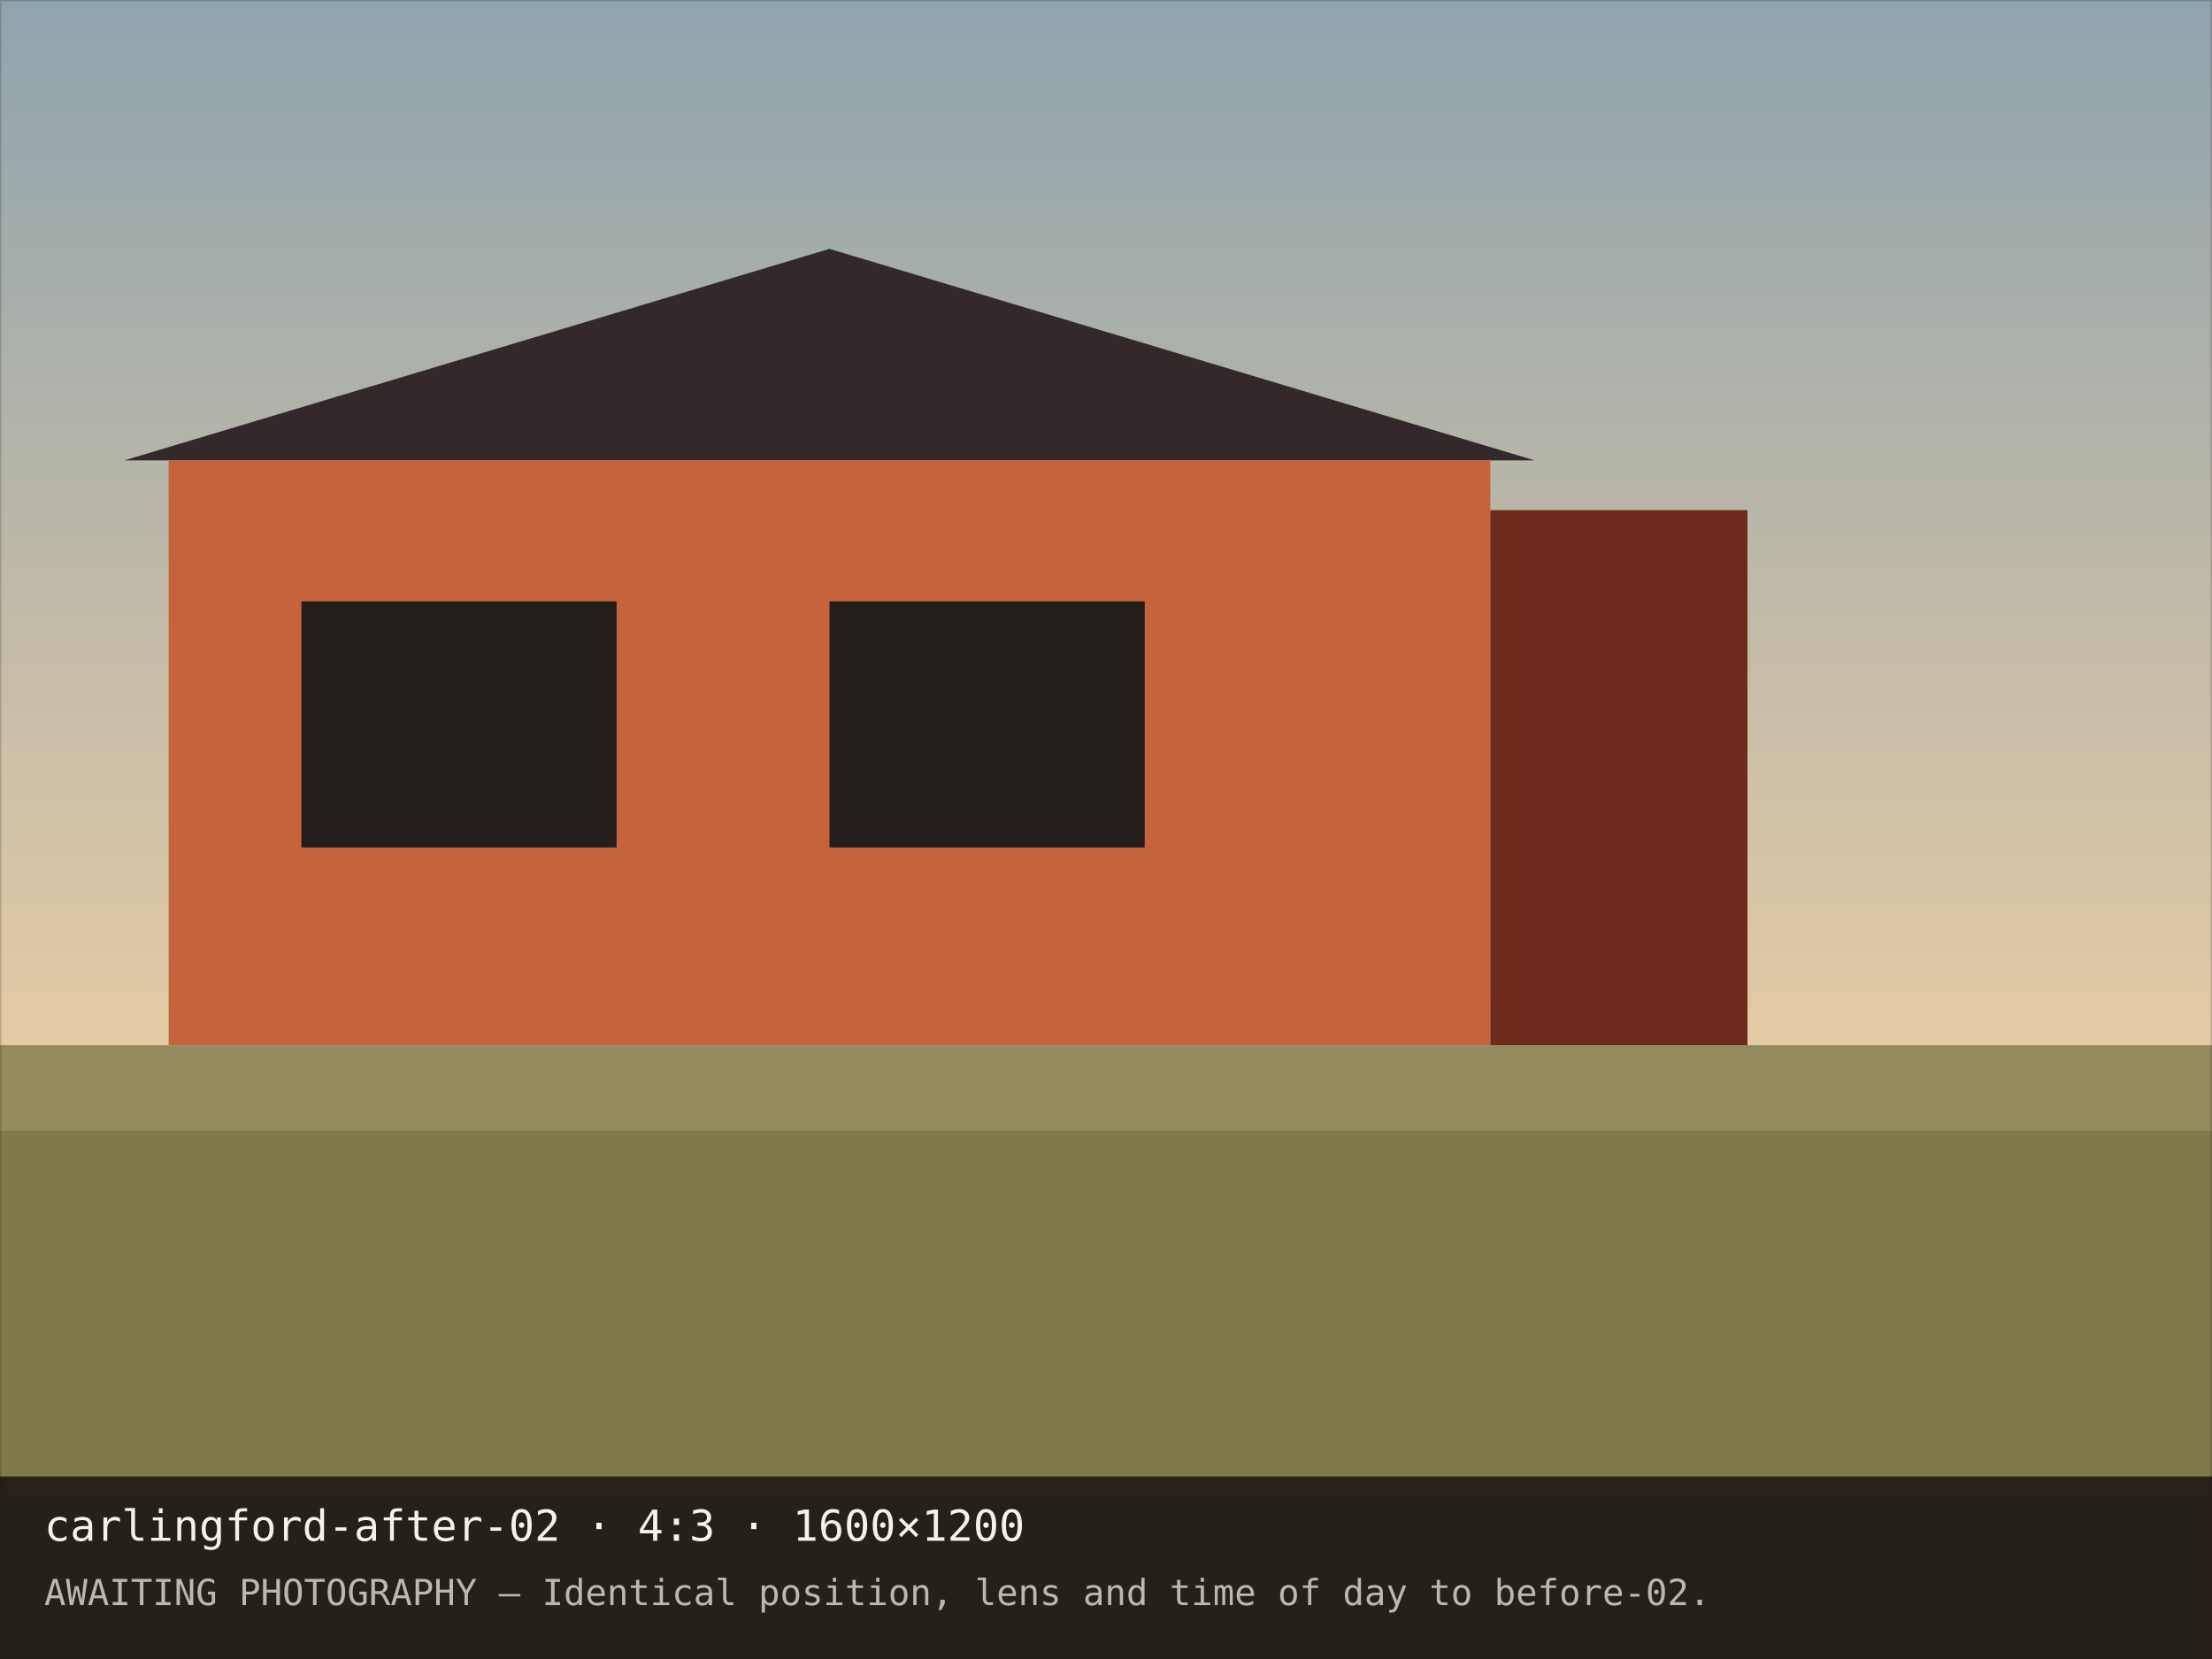
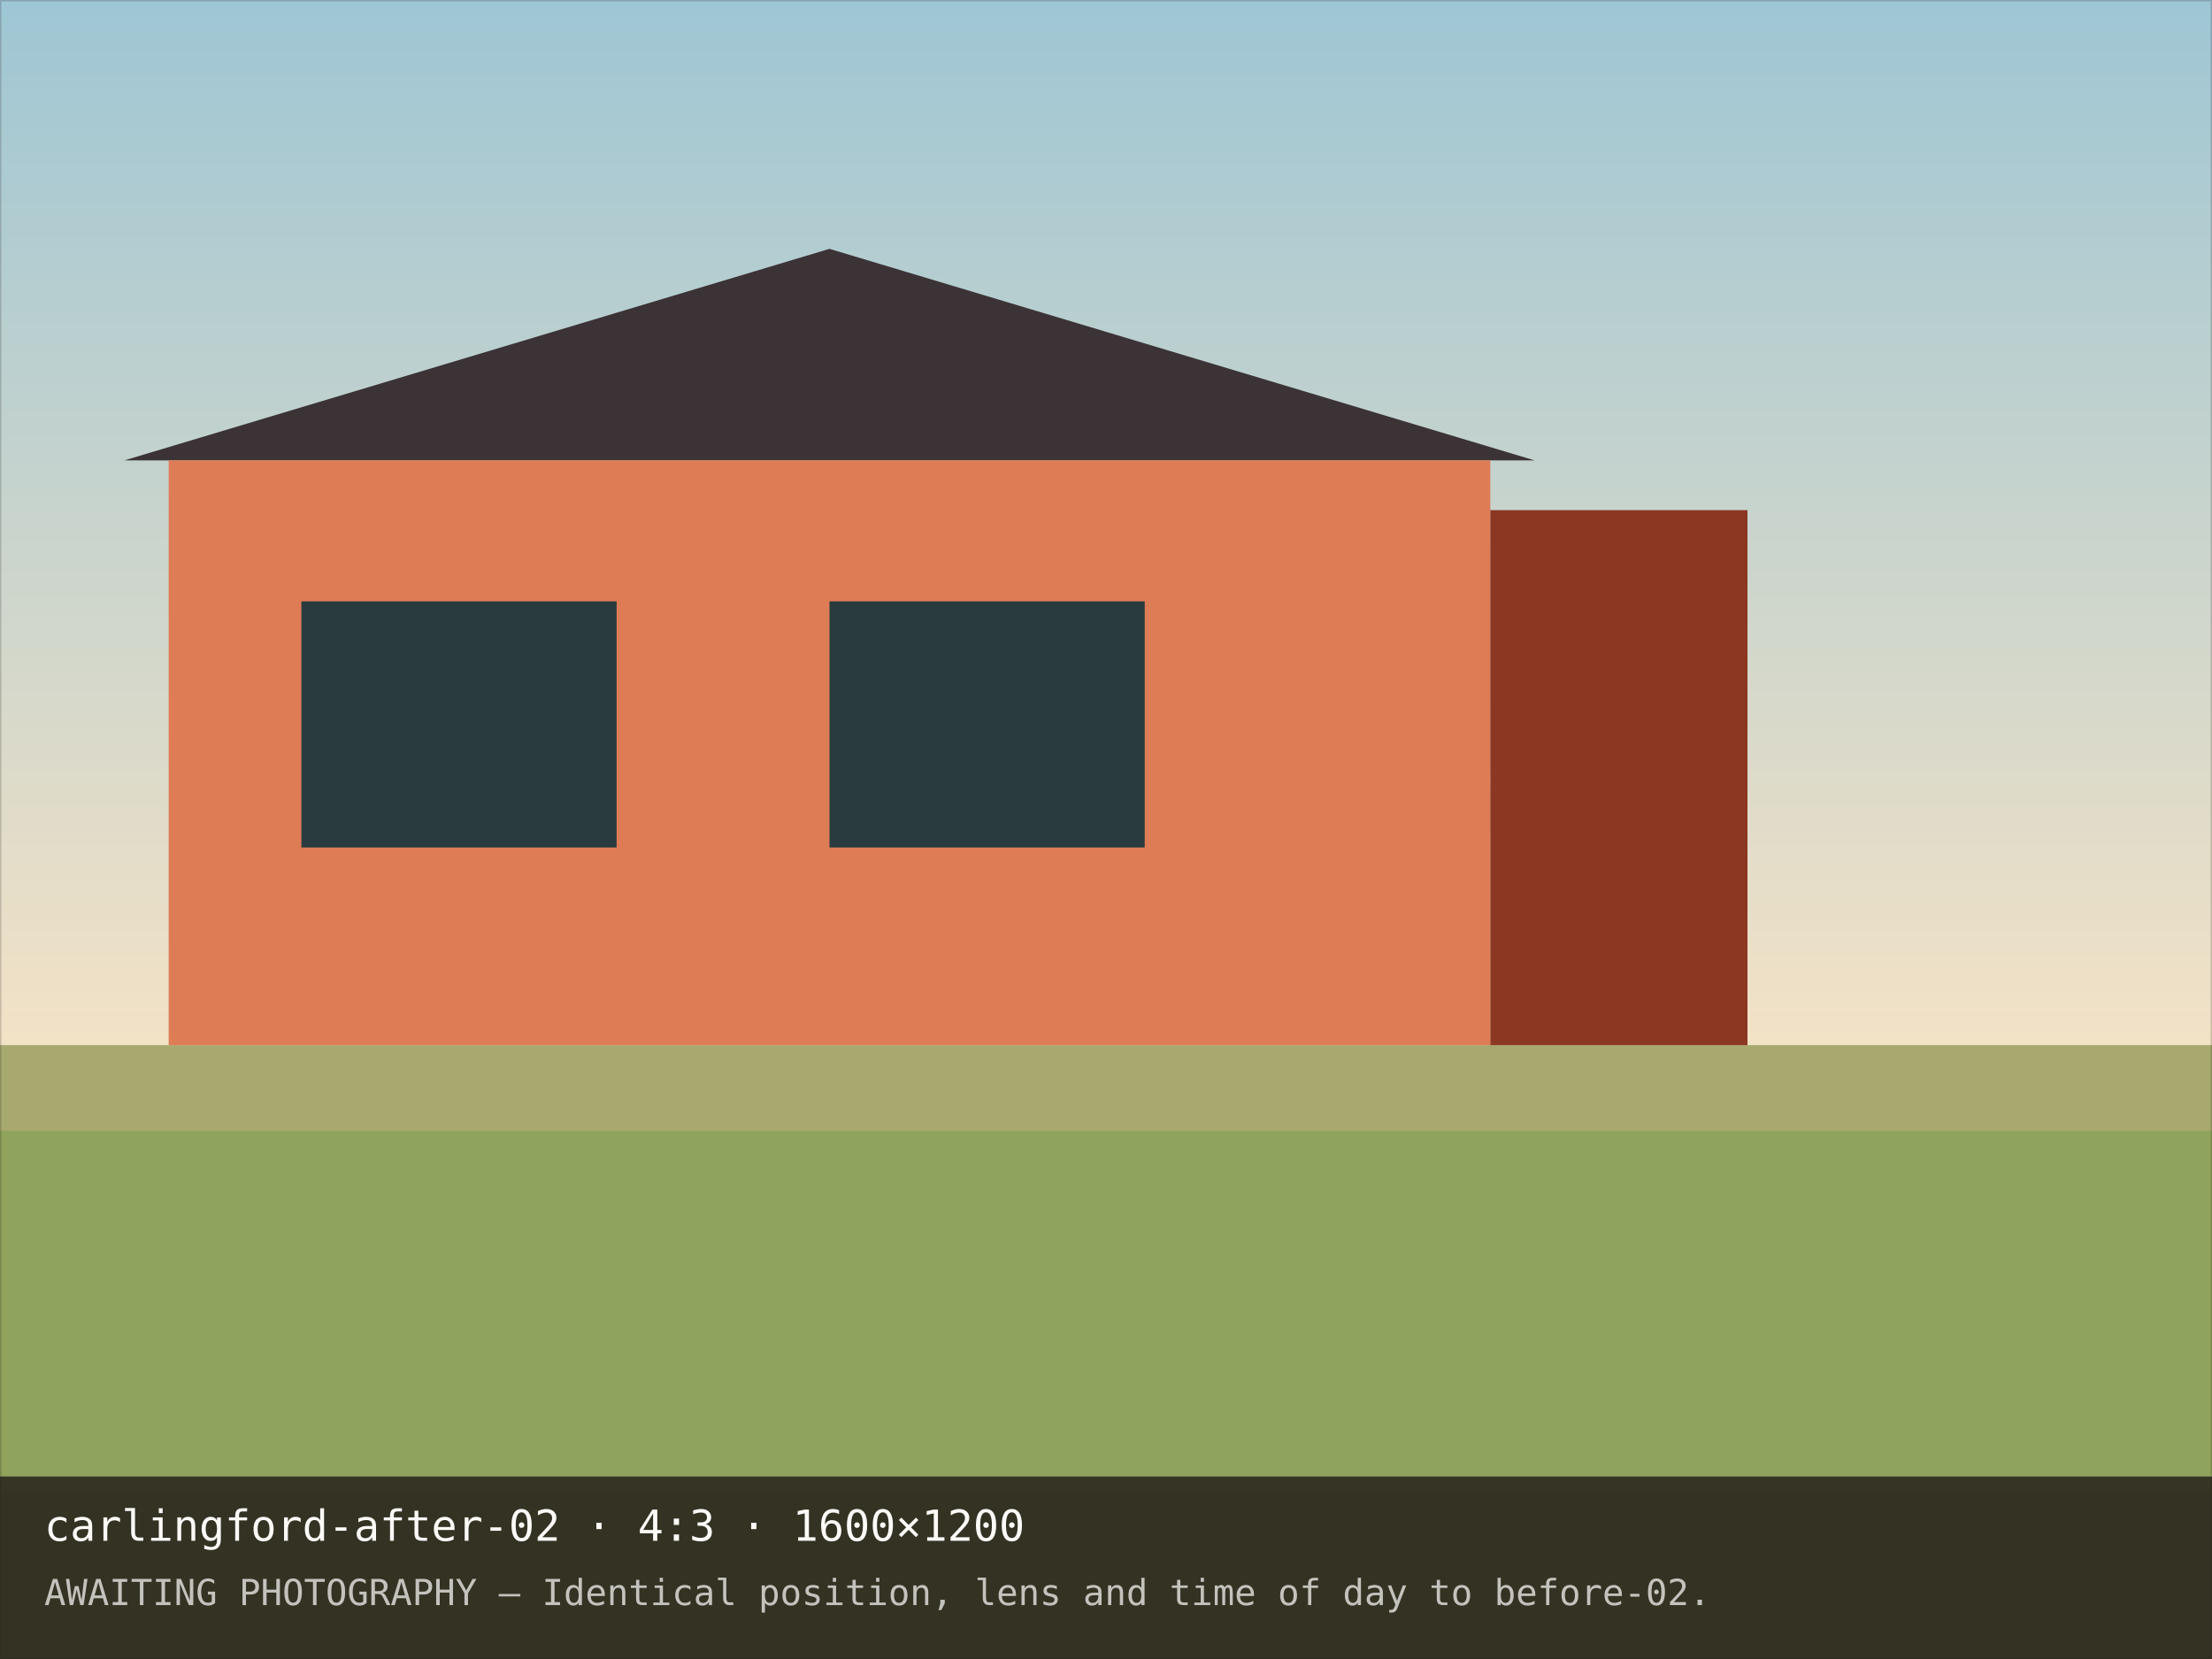
<svg xmlns="http://www.w3.org/2000/svg" width="1600" height="1200" viewBox="0 0 1600 1200" role="img" aria-label="Temporary placeholder awaiting photography: Identical position, lens and time of day to before-02.">
  <defs>
    <linearGradient id="sky" x1="0" y1="0" x2="0" y2="1">
-       <stop offset="0" stop-color="#8fa3ad" />
-       <stop offset="1" stop-color="#e4cba4" />
+       <stop offset="0" stop-color="#9ec6d4" />
+       <stop offset="1" stop-color="#f3e2c6" />
    </linearGradient>
  </defs>
  <rect x="0" y="0" width="1600" height="756" fill="url(#sky)" />
-   <rect x="0" y="756" width="1600" height="444" fill="#7e7a4a" />
-   <rect x="0" y="756" width="1600" height="62" fill="#a8996f" opacity="0.5" />
-   <polygon points="90,333 600,180 1110,333" fill="#33292a" />
-   <rect x="122" y="333" width="956" height="423" fill="#c4633c" />
-   <rect x="1078" y="369" width="186" height="387" fill="#6e2a1a" />
-   <rect x="218" y="435" width="228" height="178" fill="#241e1c" />
-   <rect x="600" y="435" width="228" height="178" fill="#241e1c" />
-   <rect x="0" y="1080" width="1600" height="120" fill="#1A1512" opacity="0.1" />
-   <rect x="0" y="1068" width="1600" height="132" fill="#1A1512" opacity="0.88" />
-   <text x="32" y="1114.5" font-family="ui-monospace, Menlo, monospace" font-size="31" fill="#F7F2E7">carlingford-after-02 · 4:3 · 1600×1200</text>
-   <text x="32" y="1161" font-family="ui-monospace, Menlo, monospace" font-size="26" fill="#F7F2E7" opacity="0.72">AWAITING PHOTOGRAPHY — Identical position, lens and time of day to before-02.</text>
-   <rect x="0.5" y="0.5" width="1599" height="1199" fill="none" stroke="#1A1512" stroke-opacity="0.2" />
+   <rect x="0" y="756" width="1600" height="444" fill="#8fa35c" />
+   <rect x="0" y="756" width="1600" height="62" fill="#bfb07f" opacity="0.5" />
+   <polygon points="90,333 600,180 1110,333" fill="#3b3336" />
+   <rect x="122" y="333" width="956" height="423" fill="#de7c56" />
+   <rect x="1078" y="369" width="186" height="387" fill="#8b3722" />
+   <rect x="218" y="435" width="228" height="178" fill="#2a3b3e" />
+   <rect x="600" y="435" width="228" height="178" fill="#2a3b3e" />
+   <rect x="0" y="1080" width="1600" height="120" fill="#221C19" opacity="0.1" />
+   <rect x="0" y="1068" width="1600" height="132" fill="#221C19" opacity="0.82" />
+   <text x="32" y="1114.5" font-family="ui-monospace, Menlo, monospace" font-size="31" fill="#FCFAF7">carlingford-after-02 · 4:3 · 1600×1200</text>
+   <text x="32" y="1161" font-family="ui-monospace, Menlo, monospace" font-size="26" fill="#FCFAF7" opacity="0.72">AWAITING PHOTOGRAPHY — Identical position, lens and time of day to before-02.</text>
+   <rect x="0.5" y="0.5" width="1599" height="1199" fill="none" stroke="#221C19" stroke-opacity="0.2" />
</svg>
